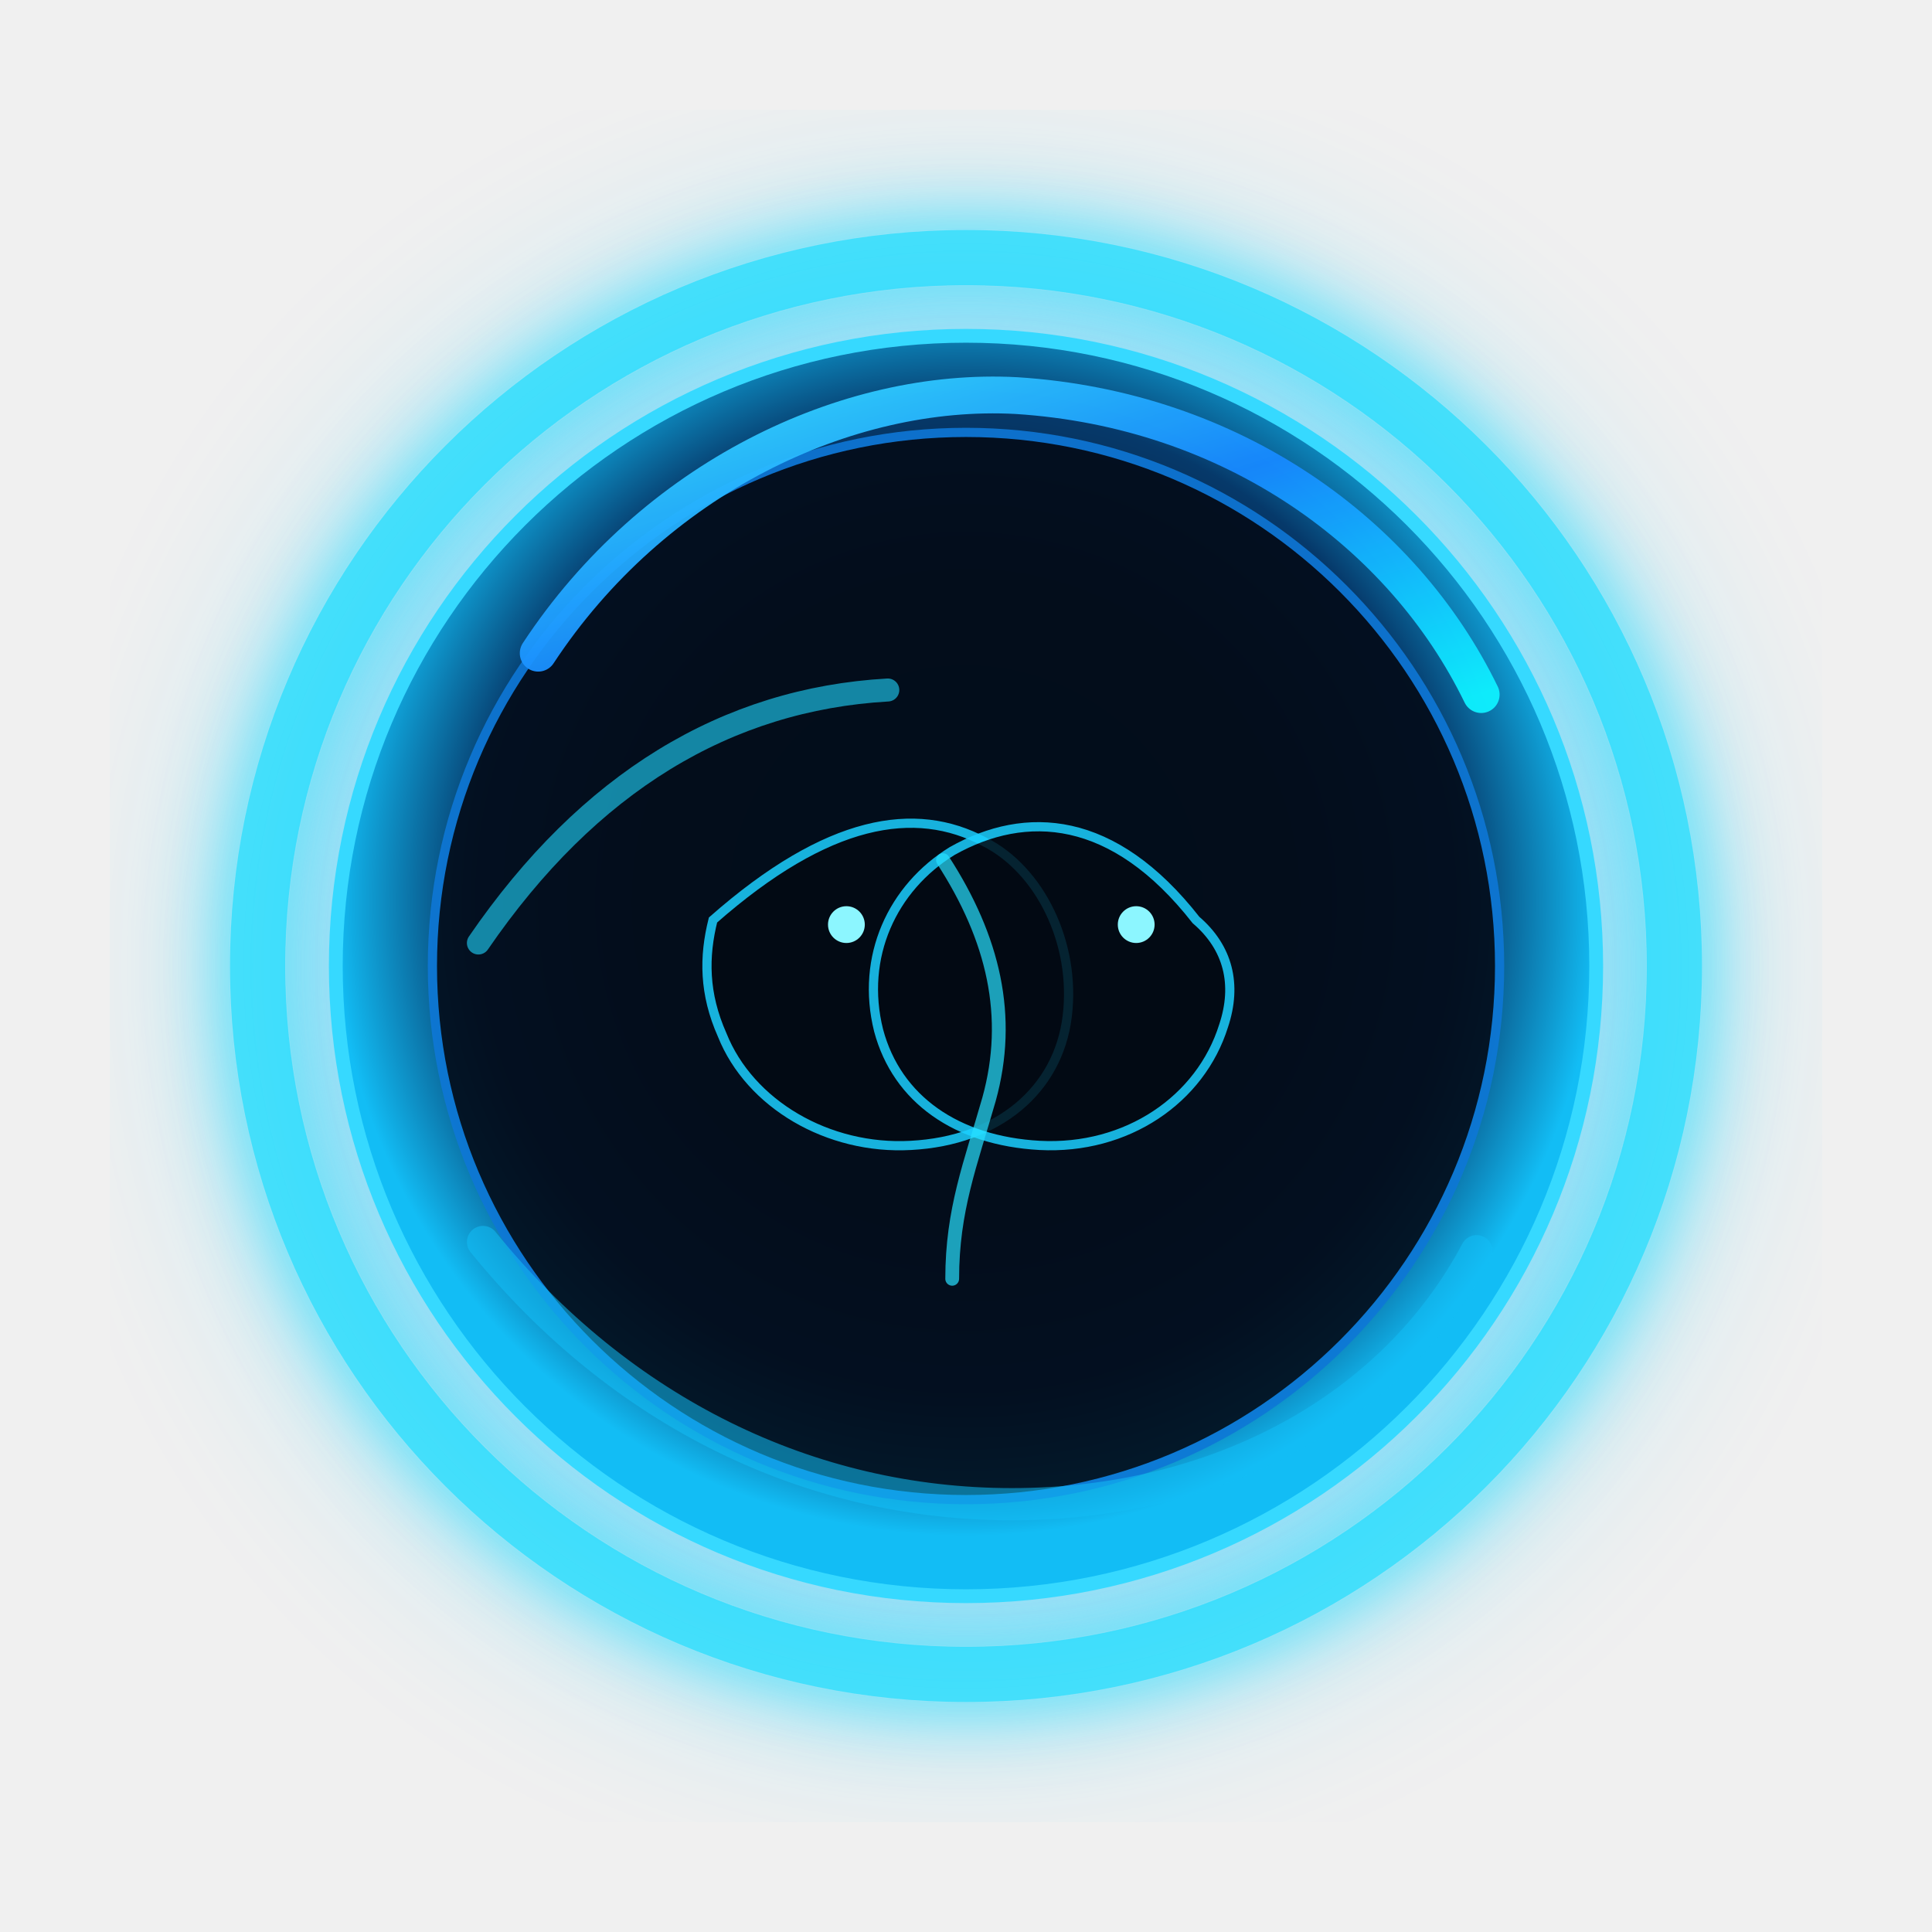
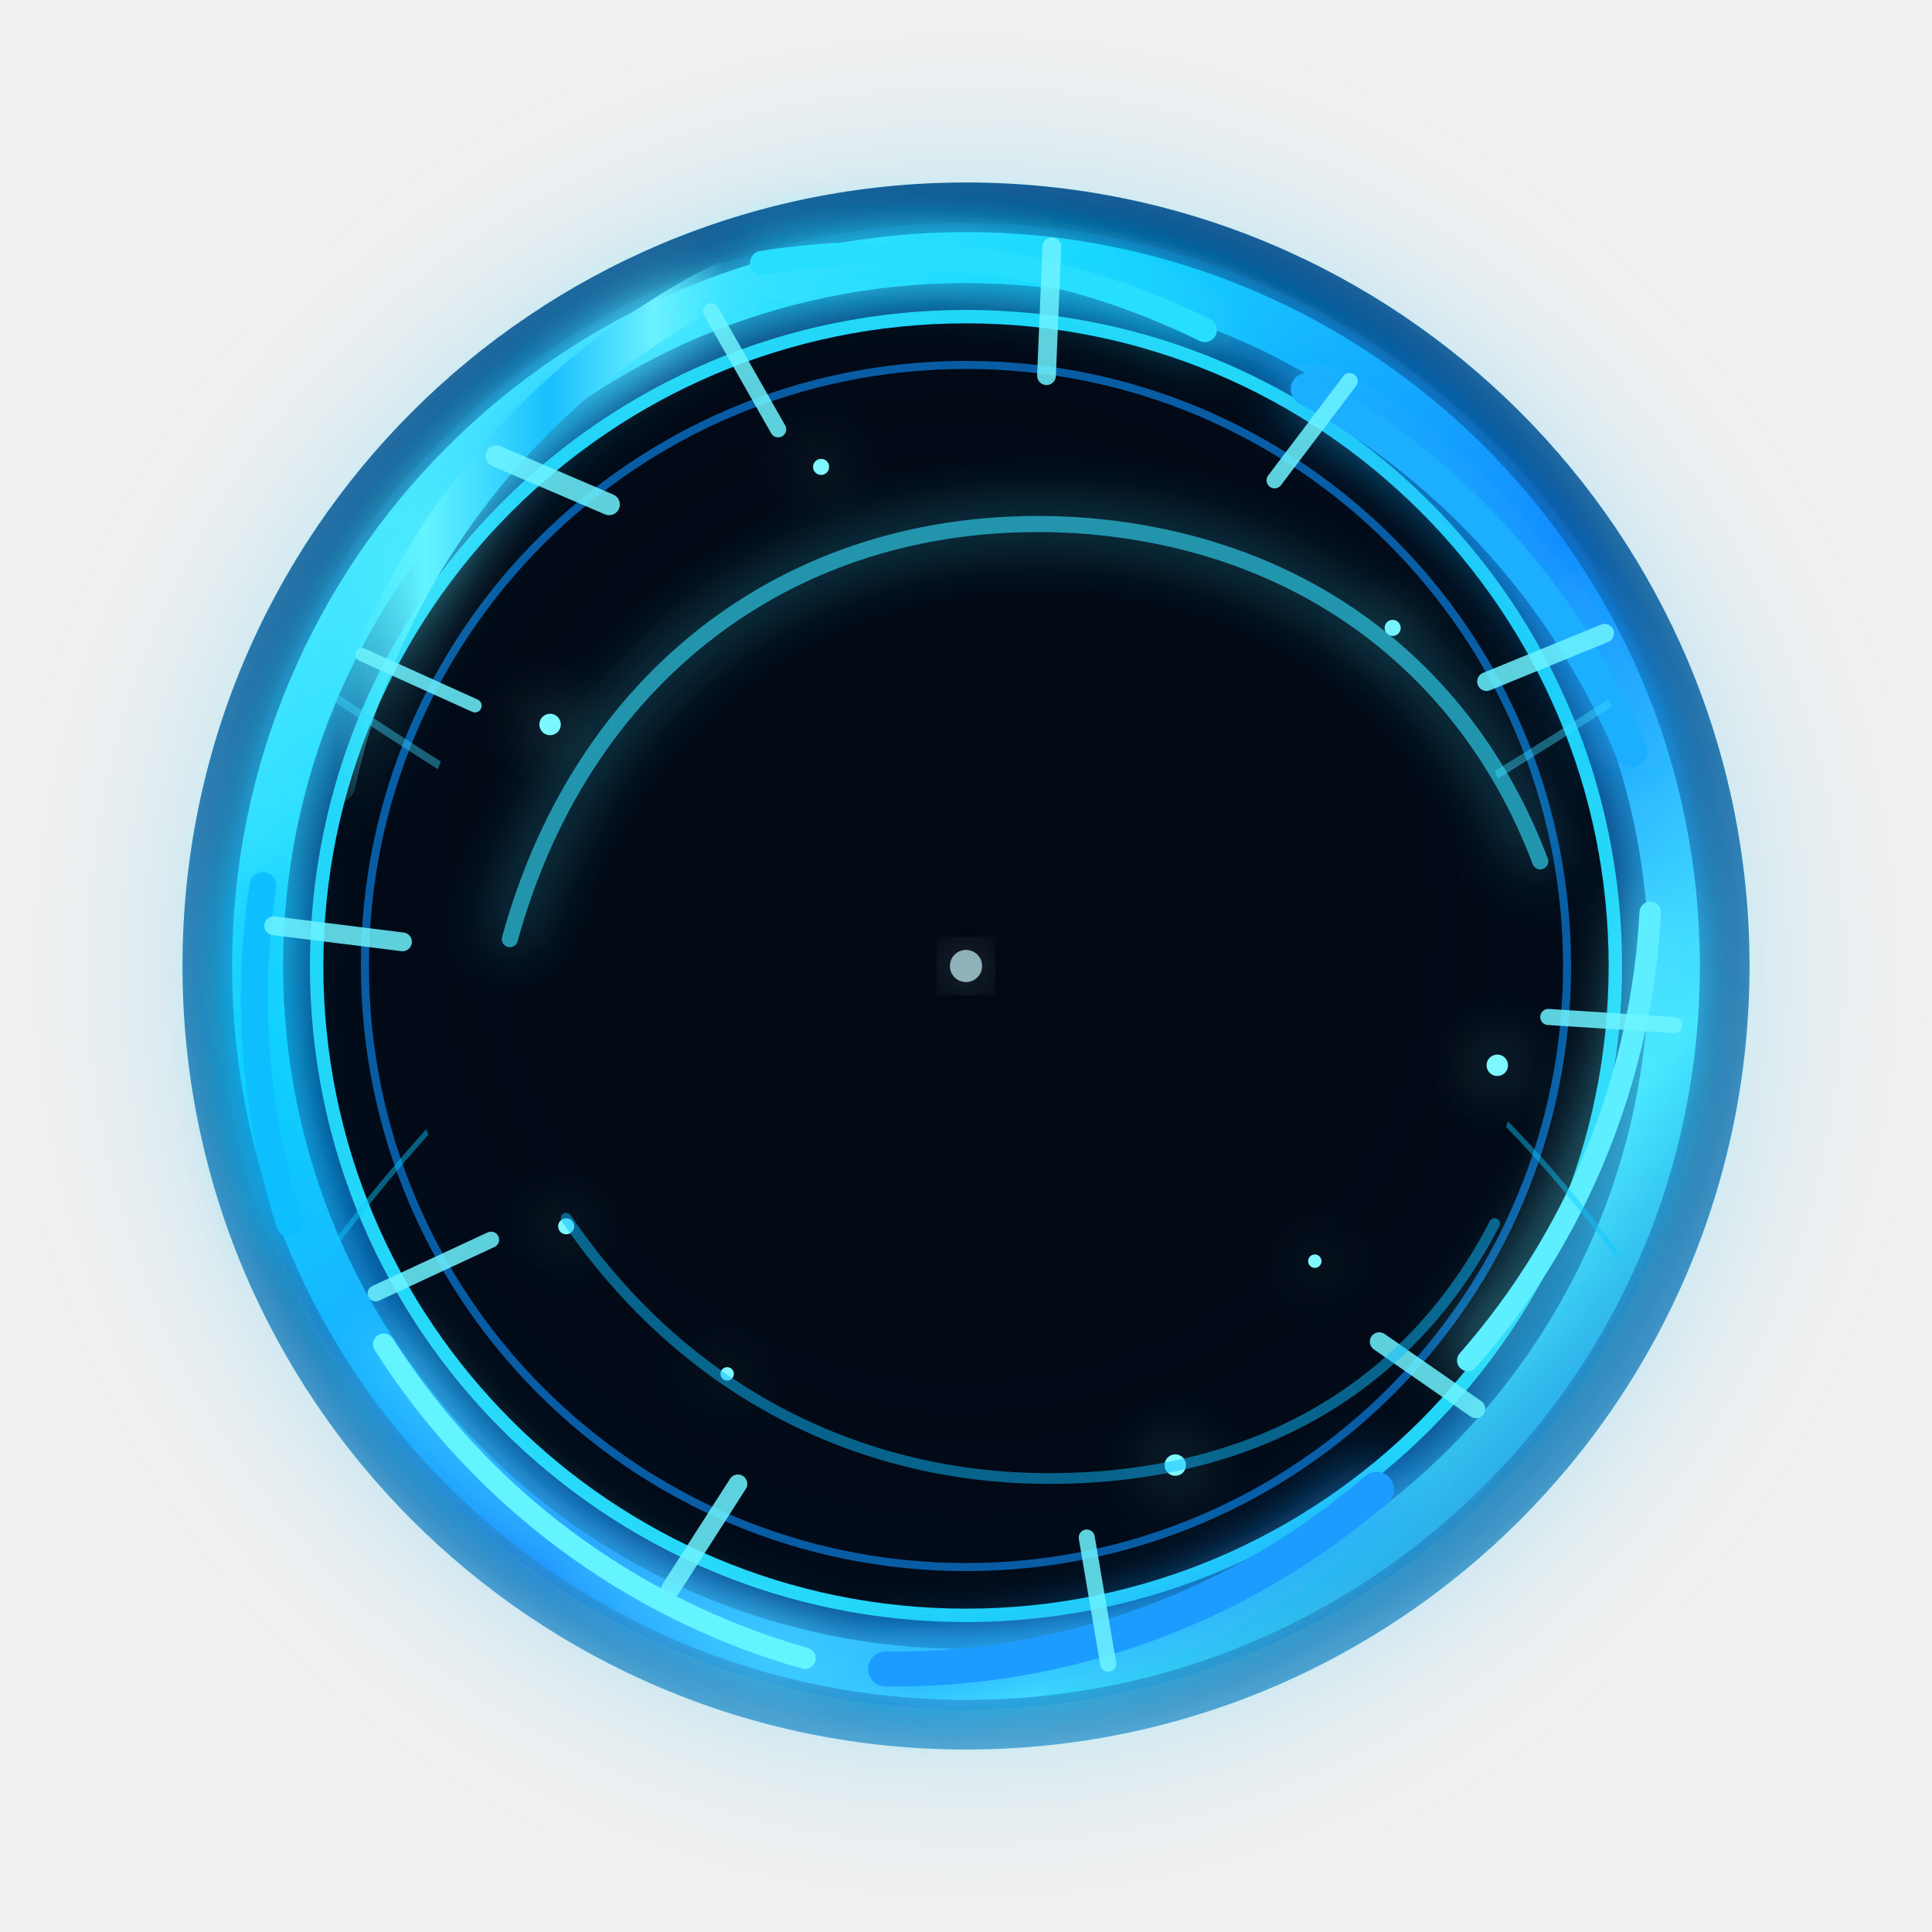
- <svg xmlns="http://www.w3.org/2000/svg" viewBox="0 0 420 420">
+ <svg xmlns="http://www.w3.org/2000/svg" viewBox="0 0 720 720">
  <defs>
-     <radialGradient id="g" cx="50%" cy="45%">
-       <stop offset="0" stop-color="#041a35" />
-       <stop offset=".5" stop-color="#061a33" />
-       <stop offset=".78" stop-color="#06396a" />
-       <stop offset="1" stop-color="#12bdf5" />
+     <radialGradient id="bg" cx="50%" cy="47%" r="62%">
+       <stop offset="0" stop-color="#010713" />
+       <stop offset=".48" stop-color="#03152b" />
+       <stop offset=".72" stop-color="#063d79" />
+       <stop offset=".88" stop-color="#0a8ed2" stop-opacity=".55" />
+       <stop offset="1" stop-color="#12d8ff" stop-opacity="0" />
    </radialGradient>
-     <linearGradient id="r" x1="0" y1="0" x2="1" y2="1">
-       <stop stop-color="#39e7ff" />
-       <stop offset=".5" stop-color="#1788ff" />
-       <stop offset="1" stop-color="#0ef0ff" />
+     <linearGradient id="shell" x1="0" y1="0" x2="1" y2="1">
+       <stop stop-color="#70f3ff" />
+       <stop offset=".28" stop-color="#18d8ff" />
+       <stop offset=".56" stop-color="#1688ff" />
+       <stop offset=".78" stop-color="#45e6ff" />
+       <stop offset="1" stop-color="#0861c8" />
    </linearGradient>
-     <filter id="glow">
-       <feGaussianBlur stdDeviation="8" result="b" />
+     <linearGradient id="arc" x1="0" y1="0" x2="1" y2="0">
+       <stop stop-color="#4deaff" stop-opacity="0" />
+       <stop offset=".23" stop-color="#63f4ff" />
+       <stop offset=".55" stop-color="#19bfff" />
+       <stop offset=".82" stop-color="#6cf1ff" />
+       <stop offset="1" stop-color="#4deaff" stop-opacity="0" />
+     </linearGradient>
+     <filter id="glow" x="-40%" y="-40%" width="180%" height="180%">
+       <feGaussianBlur stdDeviation="11" result="b" />
      <feMerge>
        <feMergeNode in="b" />
        <feMergeNode in="SourceGraphic" />
      </feMerge>
    </filter>
-     <filter id="soft">
-       <feGaussianBlur stdDeviation="22" />
+     <filter id="soft" x="-60%" y="-60%" width="220%" height="220%">
+       <feGaussianBlur stdDeviation="28" />
    </filter>
+     <mask id="inner">
+       <circle cx="360" cy="360" r="278" fill="white" />
+       <circle cx="360" cy="360" r="210" fill="black" />
+     </mask>
  </defs>
-   <g filter="url(#soft)" opacity=".45">
-     <circle cx="210" cy="210" r="155" fill="#08bfff" />
+   <circle cx="360" cy="360" r="300" fill="#0bbfff" opacity=".18" filter="url(#soft)" />
+   <circle cx="360" cy="360" r="292" fill="url(#bg)" />
+   <circle cx="360" cy="360" r="258" fill="none" stroke="#0b65b8" stroke-width="38" opacity=".35" />
+   <circle cx="360" cy="360" r="264" fill="none" stroke="url(#shell)" stroke-width="19" filter="url(#glow)" />
+   <circle cx="360" cy="360" r="242" fill="#020914" stroke="#25dfff" stroke-width="5" opacity=".94" />
+   <circle cx="360" cy="360" r="224" fill="none" stroke="#0a71c7" stroke-width="3" opacity=".8" />
+   <g fill="none" stroke-linecap="round" filter="url(#glow)">
+     <path d="M125 292 A275 275 0 0 1 270 105" stroke="url(#arc)" stroke-width="15" />
+     <path d="M284 98 A275 275 0 0 1 449 123" stroke="#25dfff" stroke-width="9" />
+     <path d="M487 145 A275 275 0 0 1 608 280" stroke="#1aaeff" stroke-width="12" />
+     <path d="M615 340 A275 275 0 0 1 547 507" stroke="#5defff" stroke-width="8" />
+     <path d="M513 555 A275 275 0 0 1 330 622" stroke="#1a9cff" stroke-width="13" />
+     <path d="M300 618 A275 275 0 0 1 143 501" stroke="#63f4ff" stroke-width="8" />
+     <path d="M108 456 A275 275 0 0 1 98 330" stroke="#10bfff" stroke-width="10" />
  </g>
-   <circle cx="210" cy="210" r="154" fill="none" stroke="#0fdcff" stroke-width="12" opacity=".7" filter="url(#glow)" />
-   <circle cx="210" cy="210" r="137" fill="url(#g)" stroke="#36d9ff" stroke-width="3" />
-   <circle cx="210" cy="210" r="116" fill="#020b18" stroke="#0d77d6" stroke-width="2" opacity=".9" />
-   <path d="M117 142 C142 104 184 84 221 86 C268 89 305 116 322 151" fill="none" stroke="url(#r)" stroke-width="8" stroke-linecap="round" opacity=".95" />
-   <path d="M104 205 C128 170 158 152 193 150" fill="none" stroke="#1fd7ff" stroke-width="5" stroke-linecap="round" opacity=".6" />
-   <path d="M105 270 C135 307 176 327 220 327 C265 327 303 306 321 272" fill="none" stroke="#12bdf5" stroke-width="7" stroke-linecap="round" opacity=".55" />
-   <path d="M155 200 C180 178 199 175 214 183 C226 189 234 205 232 221 C230 237 217 248 198 249 C180 250 163 240 157 225 C153 216 153 208 155 200Z" fill="#020913" stroke="#1bcfff" stroke-width="2" opacity=".85" />
-   <path d="M260 200 C242 177 223 176 207 185 C194 193 187 208 191 224 C195 239 208 248 226 249 C245 250 261 239 266 223 C269 214 267 206 260 200Z" fill="#020913" stroke="#1bcfff" stroke-width="2" opacity=".85" />
-   <path d="M205 187 C216 204 220 221 215 239 C211 253 207 263 207 278" fill="none" stroke="#26dfff" stroke-width="3" stroke-linecap="round" opacity=".7" />
-   <circle cx="184" cy="201" r="4" fill="#8cf6ff" />
-   <circle cx="247" cy="201" r="4" fill="#8cf6ff" />
+   <g stroke="#6df3ff" stroke-linecap="round" opacity=".85">
+     <path d="M185 170 l42 18" stroke-width="8" />
+     <path d="M265 116 l25 44" stroke-width="6" />
+     <path d="M392 92 l-2 48" stroke-width="7" />
+     <path d="M503 142 l-28 37" stroke-width="6" />
+     <path d="M598 236 l-44 18" stroke-width="7" />
+     <path d="M624 382 l-47 -3" stroke-width="6" />
+     <path d="M550 525 l-36 -25" stroke-width="7" />
+     <path d="M413 620 l-8 -47" stroke-width="6" />
+     <path d="M250 592 l25 -39" stroke-width="7" />
+     <path d="M140 482 l43 -20" stroke-width="6" />
+     <path d="M102 345 l48 6" stroke-width="7" />
+     <path d="M135 244 l42 19" stroke-width="5" />
+   </g>
+   <g mask="url(#inner)" opacity=".82">
+     <circle cx="360" cy="360" r="207" fill="none" stroke="#34dfff" stroke-width="2" stroke-dasharray="3 14" />
+     <circle cx="360" cy="360" r="192" fill="none" stroke="#157fe1" stroke-width="2" stroke-dasharray="18 10 4 12" />
+     <path d="M120 470 C210 350 270 330 360 332 C450 334 527 365 603 468" fill="none" stroke="#0bc8ff" stroke-width="2" opacity=".55" />
+     <path d="M125 260 C240 337 304 363 360 364 C423 365 487 335 600 262" fill="none" stroke="#39dcff" stroke-width="3" opacity=".5" />
+   </g>
+   <g fill="#7ef7ff" filter="url(#glow)">
+     <circle cx="205" cy="270" r="4" />
+     <circle cx="519" cy="234" r="3" />
+     <circle cx="558" cy="397" r="4" />
+     <circle cx="211" cy="457" r="3" />
+     <circle cx="438" cy="546" r="4" />
+     <circle cx="306" cy="174" r="3" />
+     <circle cx="490" cy="470" r="2.5" />
+     <circle cx="271" cy="512" r="2.5" />
+   </g>
+   <path d="M190 350 C218 248 301 188 405 196 C489 203 548 252 574 321" fill="none" stroke="#31e1ff" stroke-width="6" stroke-linecap="round" opacity=".65" filter="url(#glow)" />
+   <path d="M211 454 C256 520 322 551 391 551 C469 551 526 516 557 456" fill="none" stroke="#0cbcff" stroke-width="4" stroke-linecap="round" opacity=".5" />
+   <circle cx="360" cy="360" r="6" fill="#c9fbff" filter="url(#glow)" opacity=".7" />
</svg>
